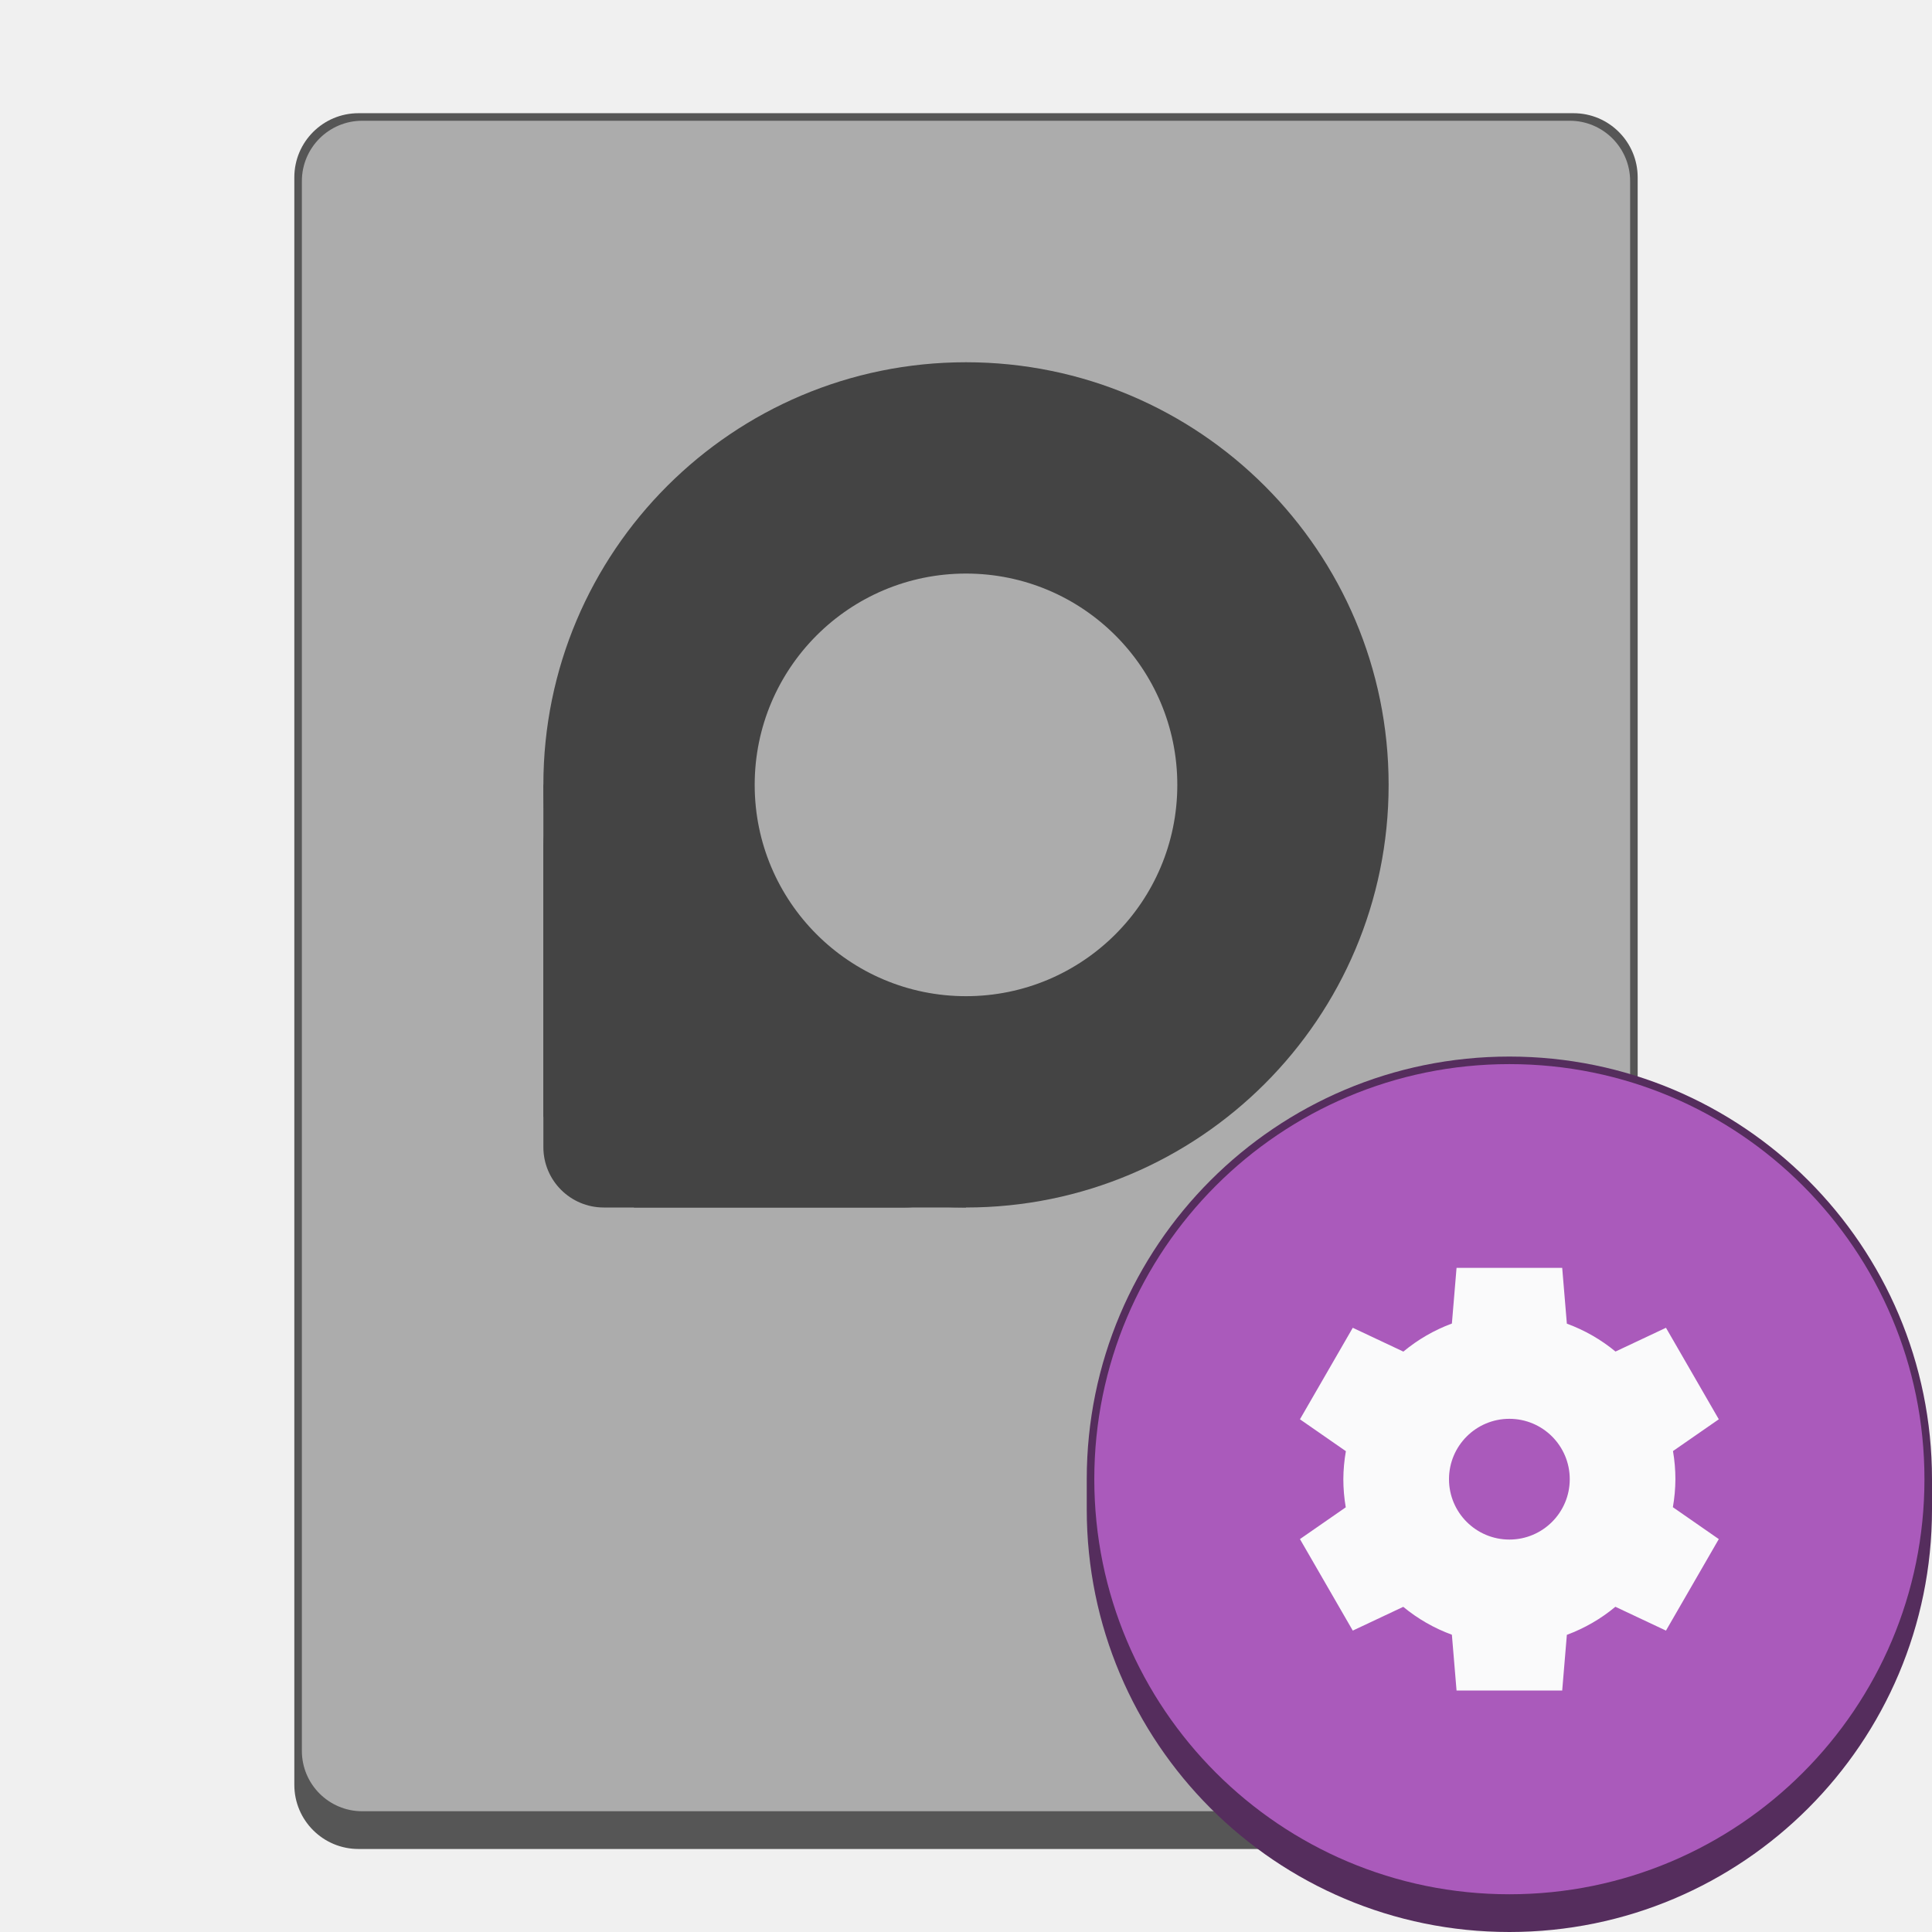
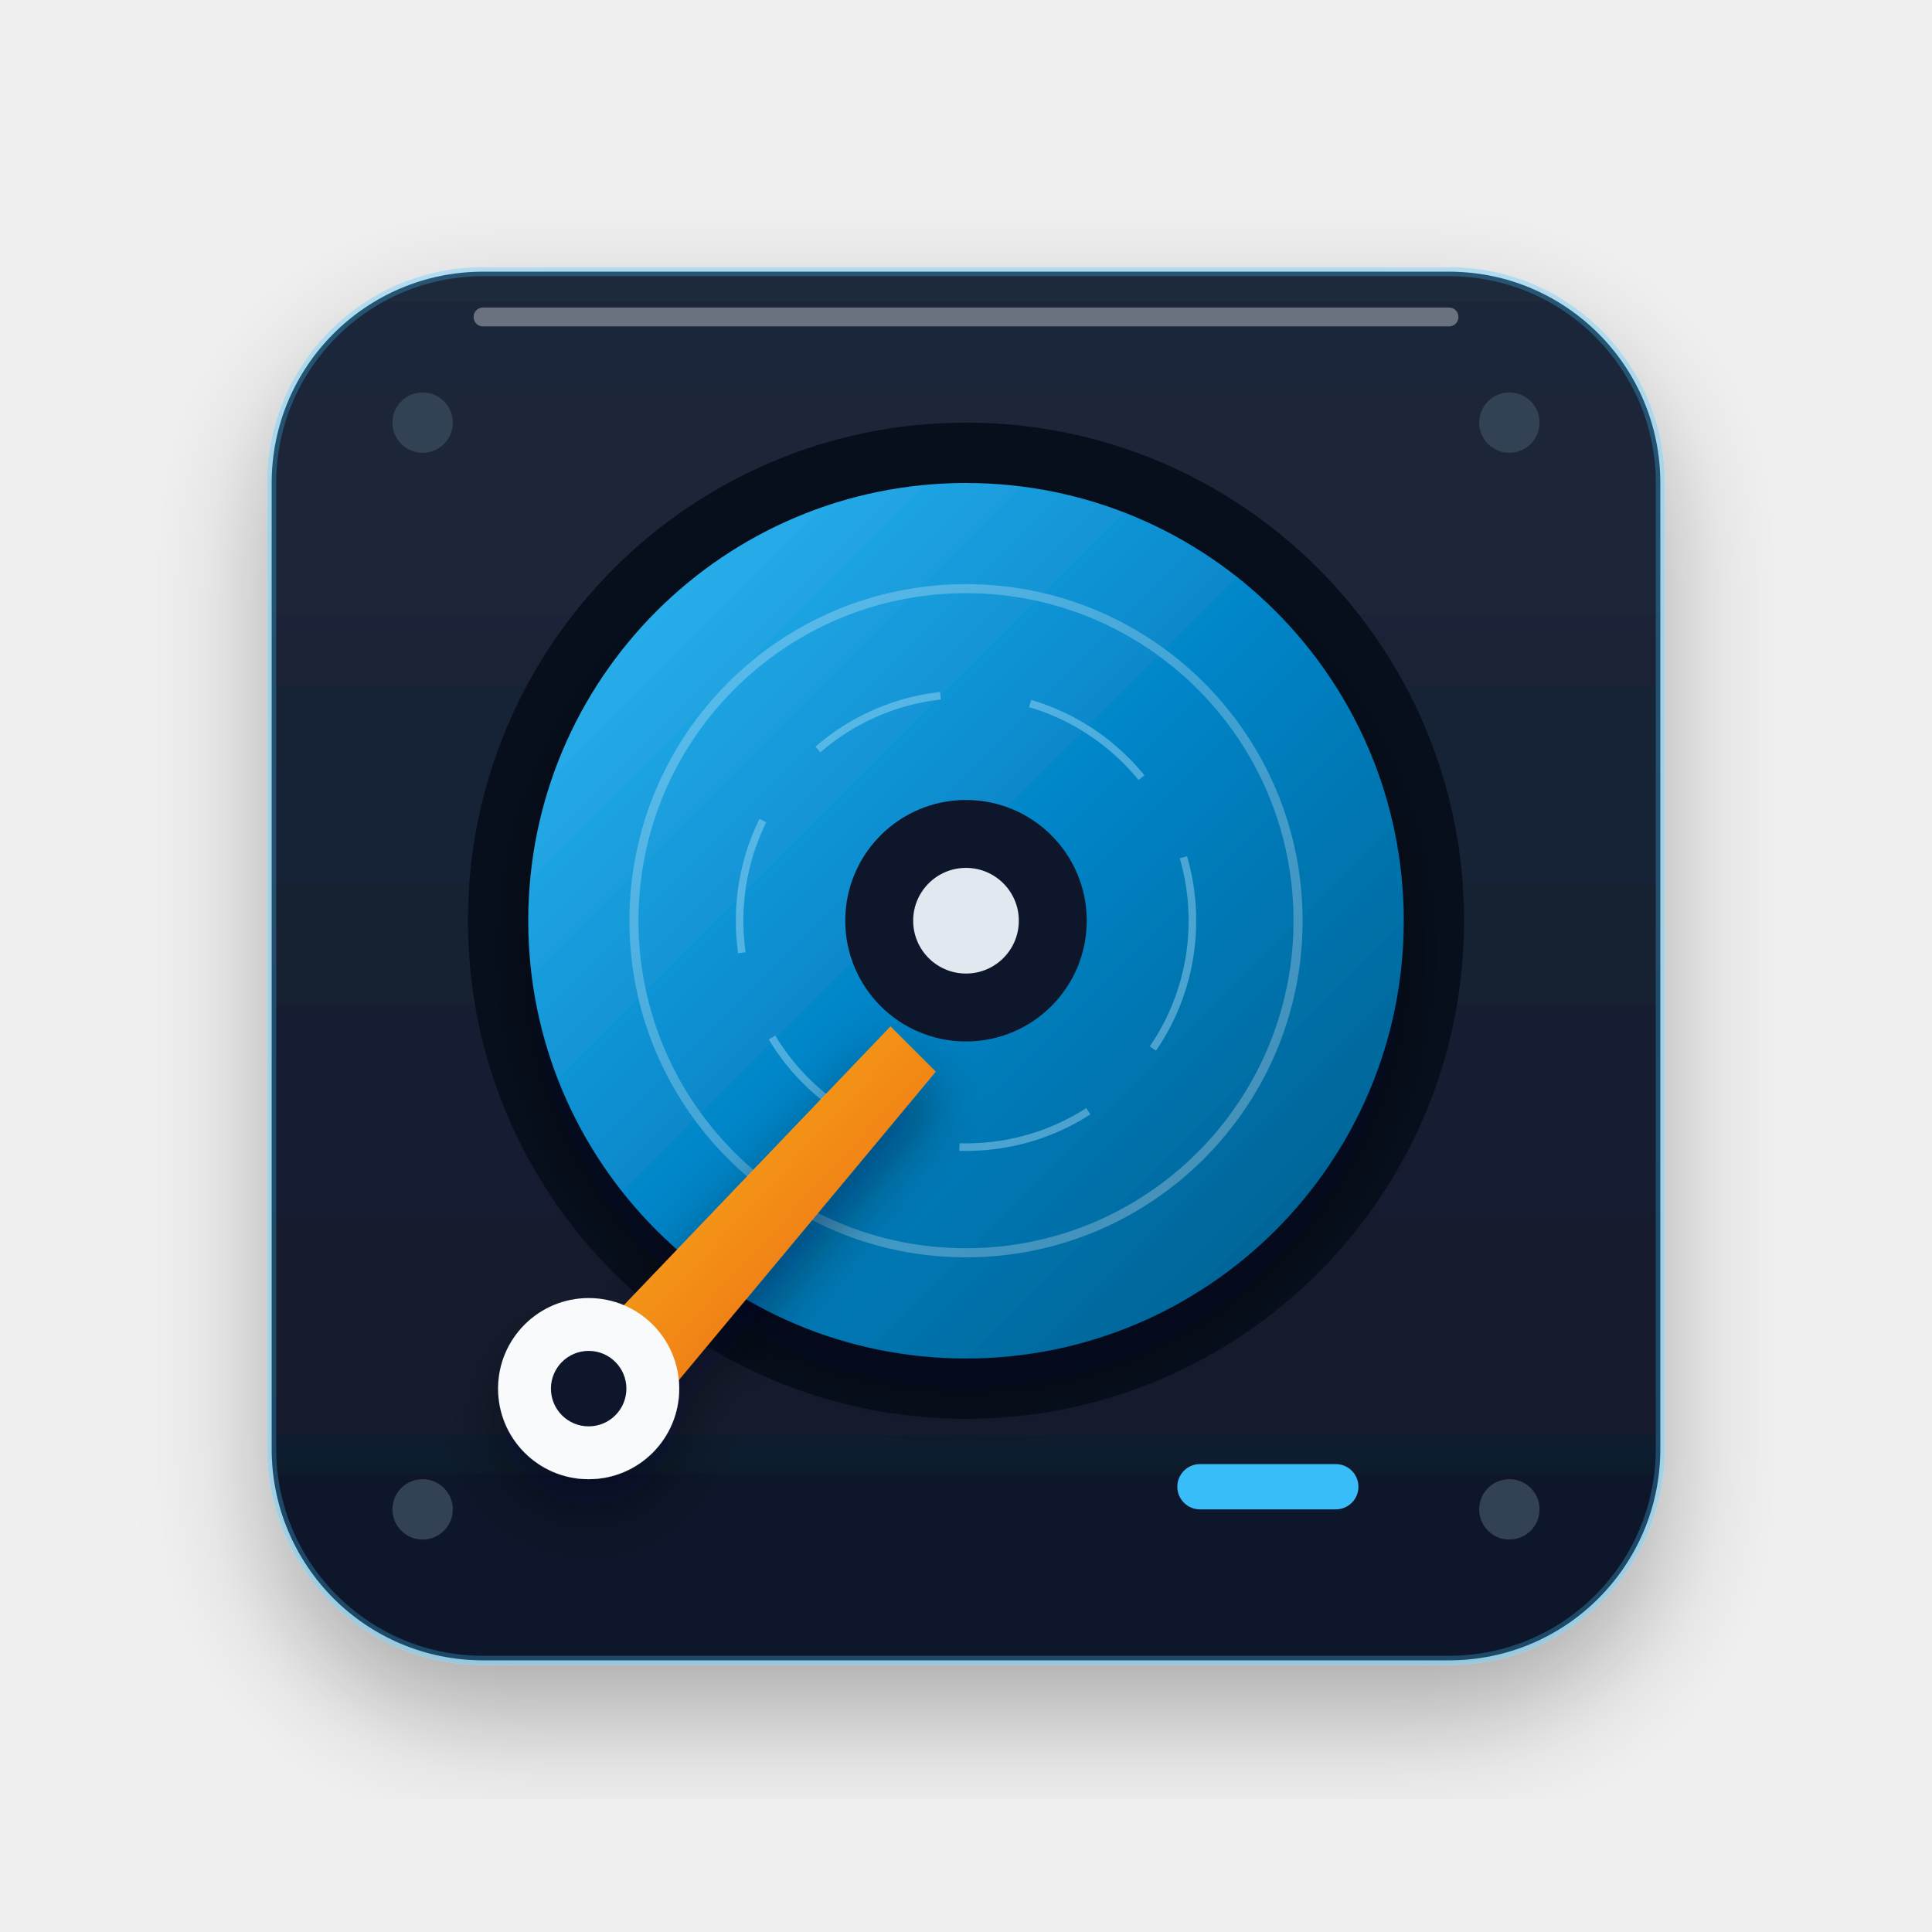
- <svg xmlns="http://www.w3.org/2000/svg" version="1.0" viewBox="0 0 256 256">
-   <g transform="translate(-1200 272)">
-     <rect x="1239" y="-257" width="178" height="230" ry="8.5" fill="#565656" />
-     <rect x="1240" y="-256" width="176" height="224" ry="8" fill="#acacac" />
-     <circle cx="1328" cy="-168" r="56" fill="#444" />
-     <path fill="#444" d="M1272-168h56v44h-56z" />
-     <path fill="#444" d="M1328-168v56h-44v-56z" />
-     <rect x="1272" y="-168" width="56" height="56" ry="8" fill="#444" />
-     <circle cx="1328" cy="-168" r="28" fill="#acacac" />
-     <rect x="1344" y="-132" width="112" height="116" ry="56" fill="#552d5d" />
-     <circle cx="1400" cy="-76" r="55" fill="#aa5abb" />
-     <path d="m1393-104-.617 7.375a22 22 0 0 0-6.43 3.719l-6.703-3.156-7 12.125 6.086 4.226A22 22 0 0 0 1378-76a22 22 0 0 0 .32 3.727l-6.07 4.21 7 12.126 6.687-3.149a22 22 0 0 0 6.445 3.696L1393-48h14l.617-7.375a22 22 0 0 0 6.43-3.719l6.703 3.157 7-12.125-6.086-4.227a22 22 0 0 0 .336-3.71 22 22 0 0 0-.32-3.728l6.07-4.21-7-12.126-6.688 3.149a22 22 0 0 0-6.445-3.695L1407-104zm7 20a8 8 0 0 1 8 8 8 8 0 0 1-8 8 8 8 0 0 1-8-8 8 8 0 0 1 8-8z" fill="#fafafb" />
+ <svg xmlns="http://www.w3.org/2000/svg" viewBox="0 0 256 256" width="256" height="256">
+   <defs>
+     <linearGradient id="chassis-grad" x1="0%" y1="0%" x2="0%" y2="100%">
+       <stop offset="0%" stop-color="#1e293b" />
+       <stop offset="100%" stop-color="#0f172a" />
+     </linearGradient>
+     <linearGradient id="platter-grad" x1="0%" y1="0%" x2="100%" y2="100%">
+       <stop offset="0%" stop-color="#38bdf8" />
+       <stop offset="50%" stop-color="#0284c7" />
+       <stop offset="100%" stop-color="#075985" />
+     </linearGradient>
+     <linearGradient id="actuator-grad" x1="0%" y1="0%" x2="100%" y2="100%">
+       <stop offset="0%" stop-color="#fbbf24" />
+       <stop offset="100%" stop-color="#ea580c" />
+     </linearGradient>
+     <filter id="shadow" x="-10%" y="-10%" width="120%" height="120%">
+       <feDropShadow dx="0" dy="7" stdDeviation="8" flood-opacity="0.3" />
+     </filter>
+     <filter id="part-shadow" x="-20%" y="-20%" width="140%" height="140%">
+       <feDropShadow dx="0" dy="4" stdDeviation="4" flood-color="#020617" flood-opacity="0.45" />
+     </filter>
+   </defs>
+   <rect x="36" y="36" width="184" height="184" rx="28" ry="28" fill="url(#chassis-grad)" stroke="#38bdf8" stroke-width="1.2" stroke-opacity="0.3" filter="url(#shadow)" />
+   <path d="M 64 42 L 192 42" stroke="#ffffff" stroke-width="2.5" stroke-linecap="round" opacity="0.35" />
+   <circle cx="56" cy="56" r="4" fill="#334155" />
+   <circle cx="200" cy="56" r="4" fill="#334155" />
+   <circle cx="56" cy="200" r="4" fill="#334155" />
+   <circle cx="200" cy="200" r="4" fill="#334155" />
+   <circle cx="128" cy="122" r="66" fill="#070f1d" />
+   <g filter="url(#part-shadow)">
+     <circle cx="128" cy="122" r="58" fill="url(#platter-grad)" />
+     <circle cx="128" cy="122" r="44" fill="none" stroke="#ffffff" stroke-width="1.2" opacity="0.25" />
+     <circle cx="128" cy="122" r="30" fill="none" stroke="#bae6fd" stroke-width="1" stroke-dasharray="18 12" opacity="0.4" />
+     <circle cx="128" cy="122" r="16" fill="#0f172a" />
+     <circle cx="128" cy="122" r="7" fill="#e2e8f0" />
  </g>
+   <g filter="url(#part-shadow)">
+     <path d="M 74 182 L 118 136 L 124 142 L 84 190 Z" fill="url(#actuator-grad)" />
+     <circle cx="78" cy="184" r="12" fill="#f8fafc" />
+     <circle cx="78" cy="184" r="5" fill="#0f172a" />
+   </g>
+   <rect x="156" y="194" width="24" height="6" rx="3" fill="#38bdf8" />
</svg>
